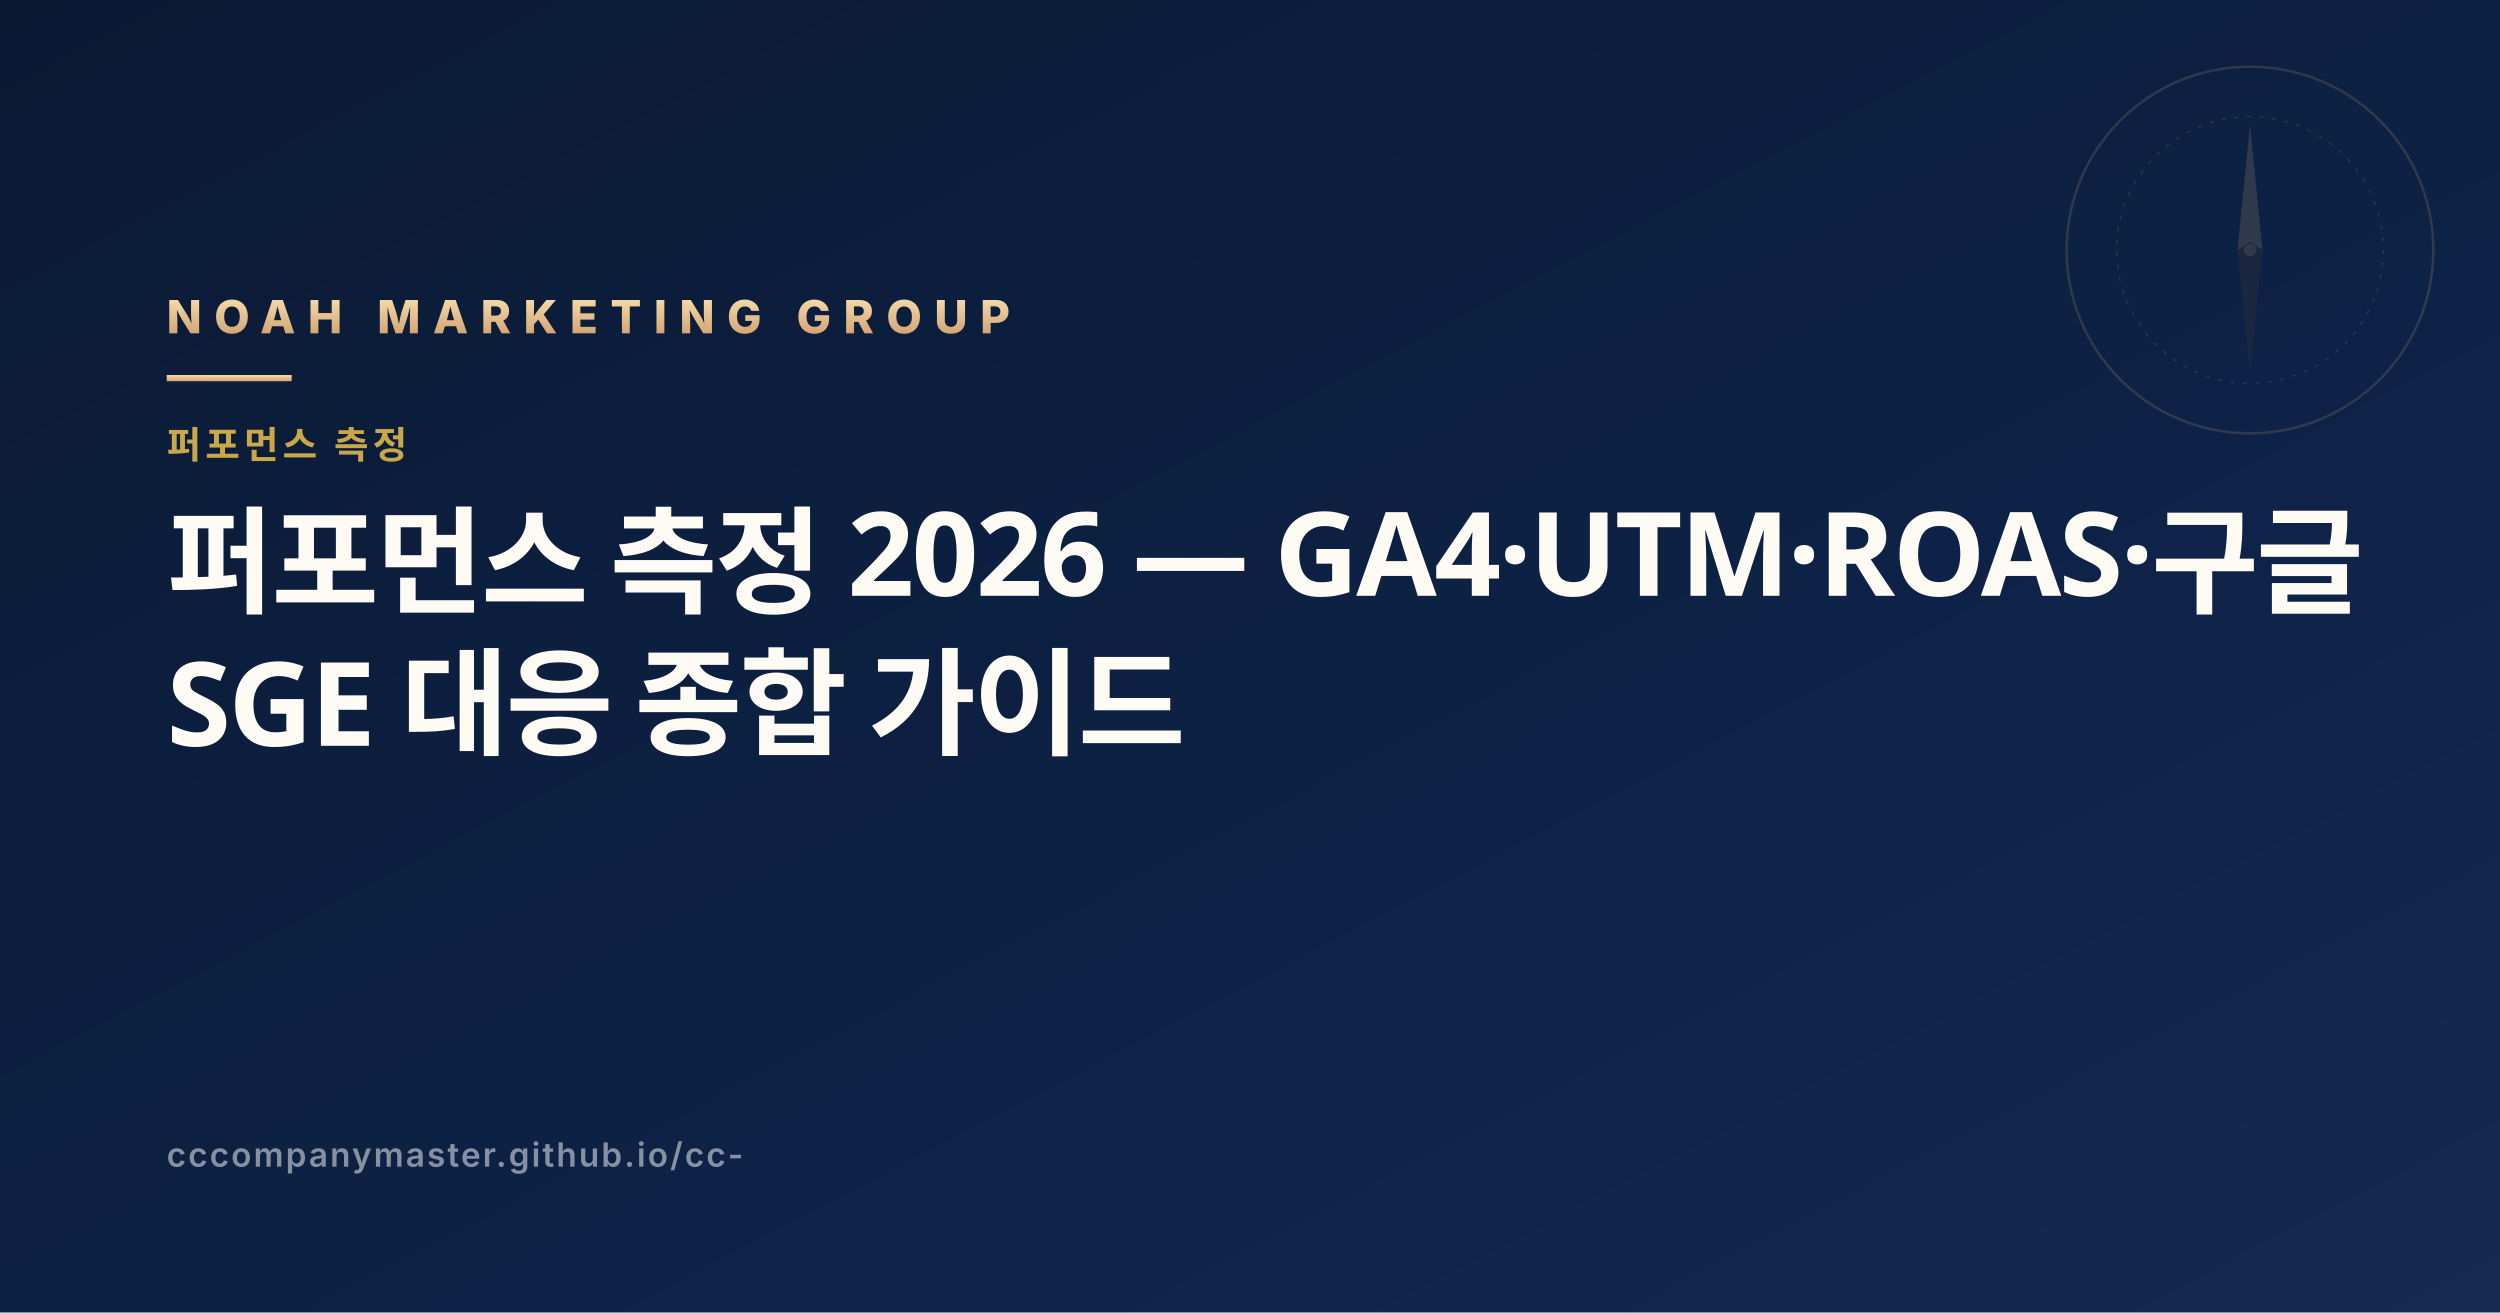
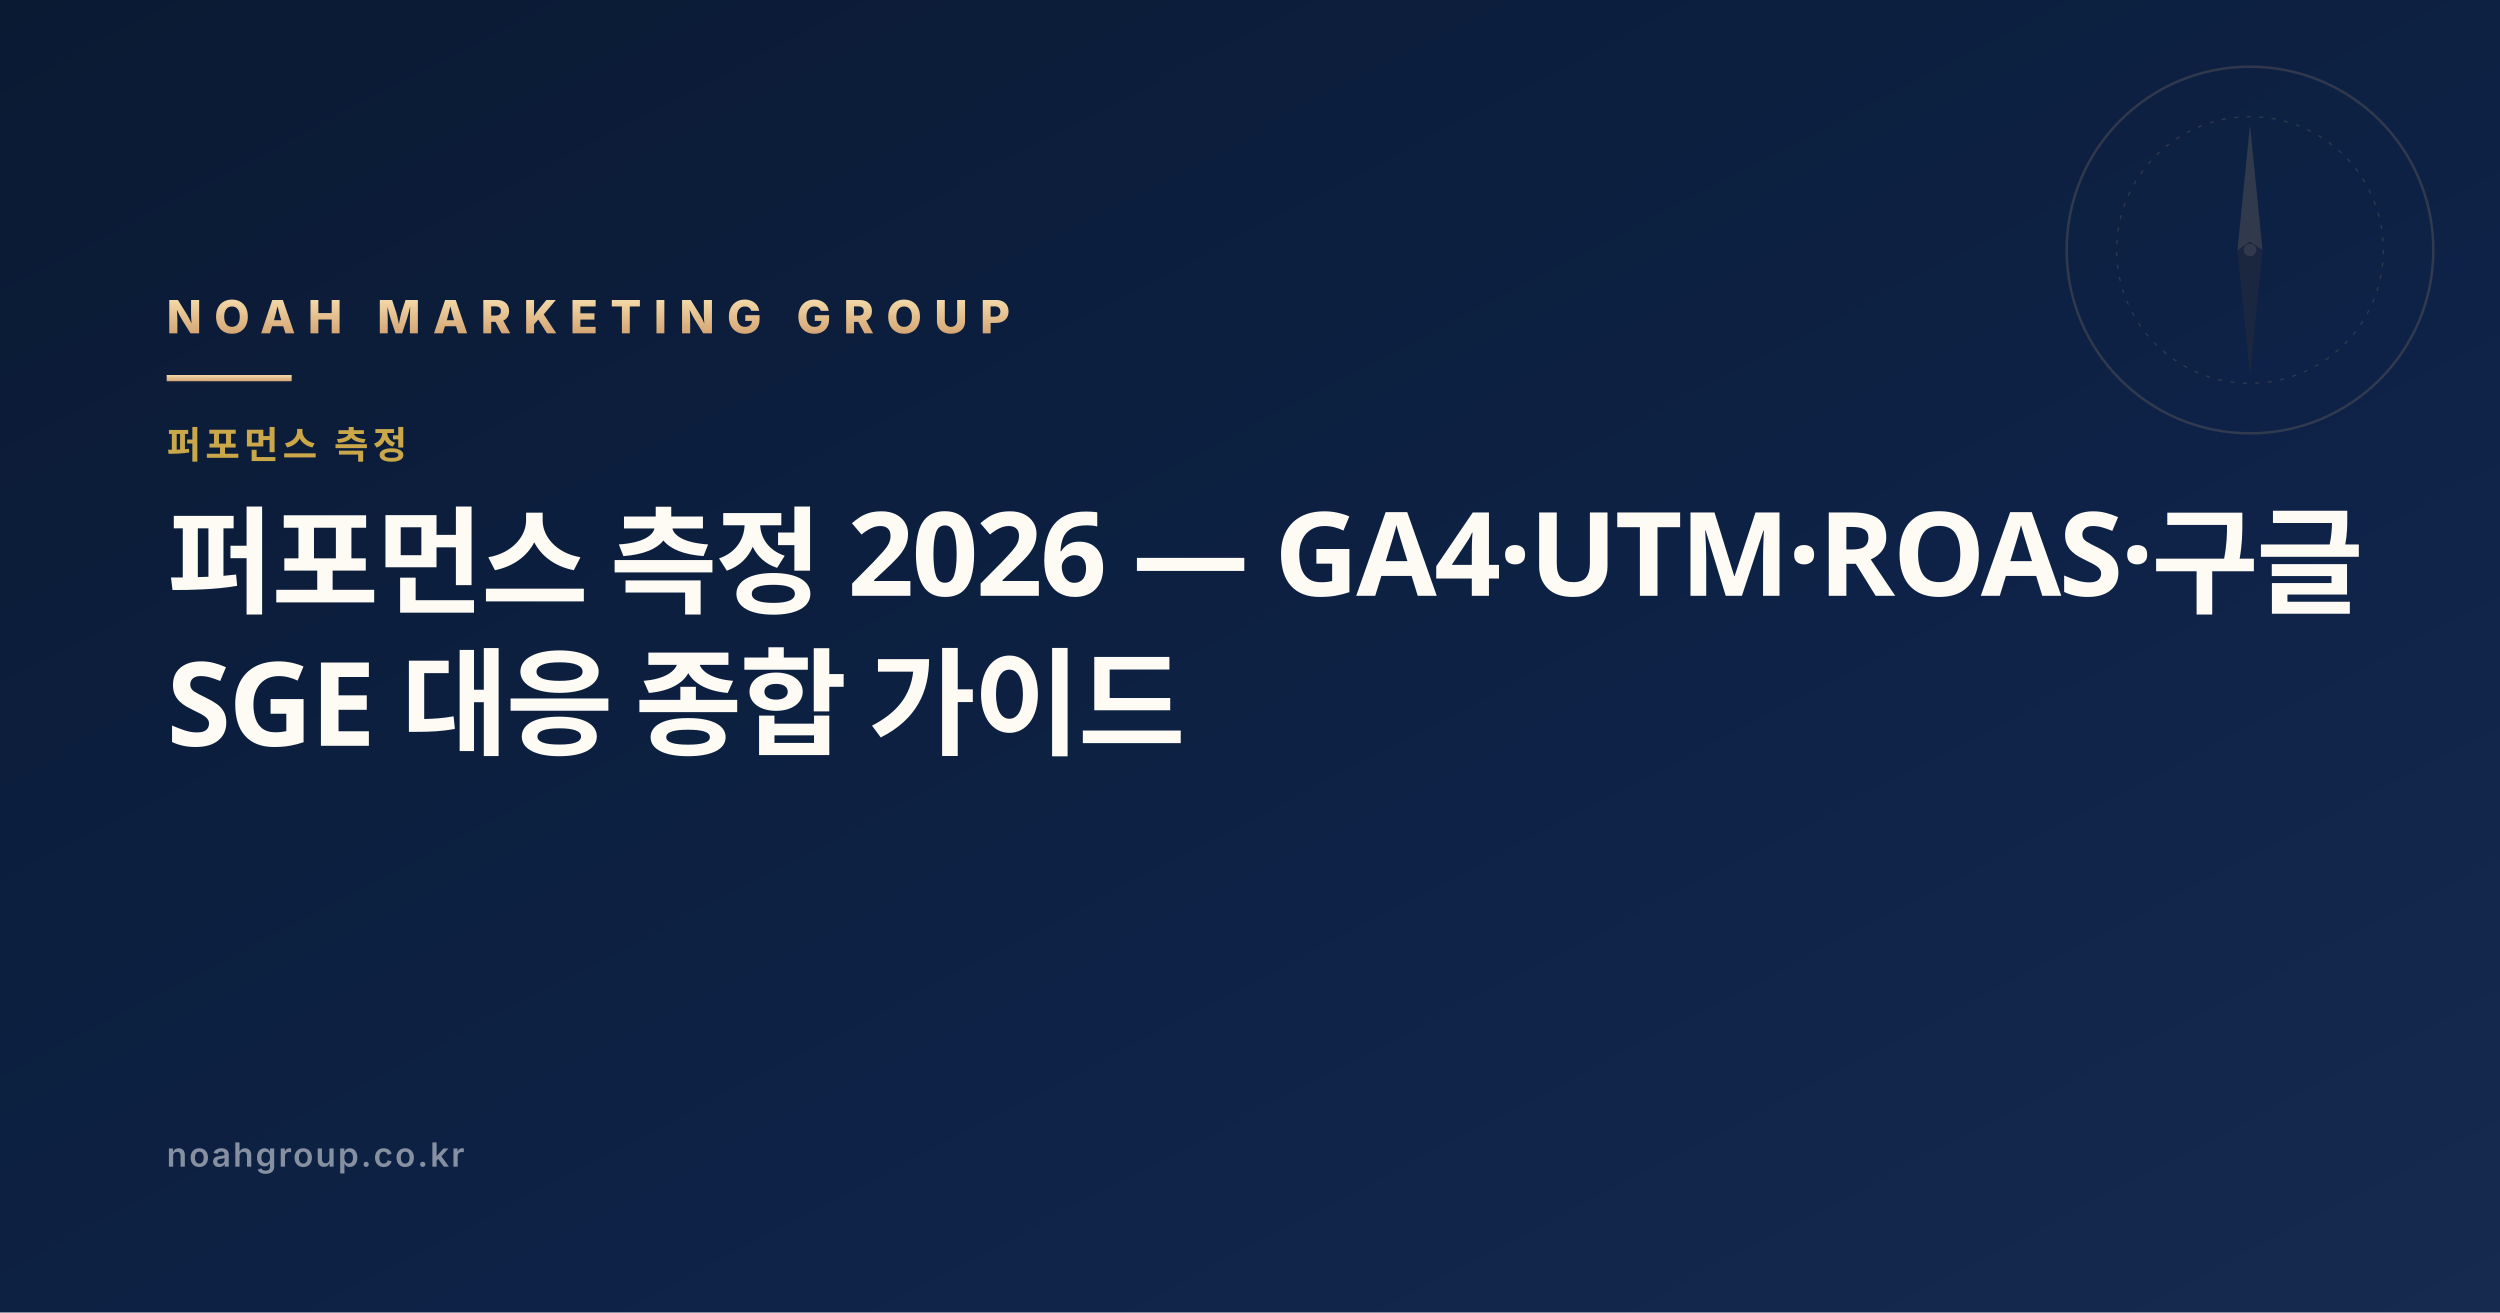
<svg xmlns="http://www.w3.org/2000/svg" viewBox="0 0 1200 630">
  <defs>
    <linearGradient id="bg" x1="0" y1="0" x2="1" y2="1">
      <stop offset="0%" stop-color="#0B1A33" />
      <stop offset="60%" stop-color="#0d2246" />
      <stop offset="100%" stop-color="#162a4f" />
    </linearGradient>
    <linearGradient id="gold" x1="0" y1="0" x2="0" y2="1">
      <stop offset="0%" stop-color="#f4d9a8" />
      <stop offset="100%" stop-color="#D4A574" />
    </linearGradient>
  </defs>
  <rect width="1200" height="630" fill="url(#bg)" />
  <g opacity="0.18">
    <circle cx="1080" cy="120" r="88" stroke="#D4A574" stroke-width="1.2" fill="none" />
    <circle cx="1080" cy="120" r="64" stroke="#D4A574" stroke-width="0.6" fill="none" stroke-dasharray="2 4" />
    <path d="M1080 60 L1086 120 L1080 124 L1074 120 Z" fill="#D4A574" />
    <path d="M1080 180 L1074 120 L1080 116 L1086 120 Z" fill="#5a3f27" />
    <circle cx="1080" cy="120" r="3" fill="#D4A574" />
  </g>
  <text x="80" y="160" font-family="'Inter',sans-serif" font-weight="800" font-size="22" fill="url(#gold)" letter-spacing="6">NOAH MARKETING GROUP</text>
  <rect x="80" y="180" width="60" height="3" fill="url(#gold)" />
  <text x="80" y="220" font-family="'Inter',sans-serif" font-weight="700" font-size="18" fill="#caa84a" letter-spacing="2">퍼포먼스 측정</text>
  <text x="80" y="290" font-family="'Pretendard',sans-serif" font-weight="800" font-size="56" fill="#fefbf5" letter-spacing="-1.2">퍼포먼스 측정 2026 — GA4·UTM·ROAS·구글</text>
  <text x="80" y="358" font-family="'Pretendard',sans-serif" font-weight="800" font-size="56" fill="#fefbf5" letter-spacing="-1.2">SGE 대응 종합 가이드</text>
-   <text x="80" y="560" font-family="'Inter',sans-serif" font-weight="600" font-size="16" fill="rgba(255,255,255,0.5)" letter-spacing="1">cccompanymaster.github.io/cc-</text>
+   <text x="80" y="560" font-family="'Inter',sans-serif" font-weight="600" font-size="16" fill="rgba(255,255,255,0.5)" letter-spacing="1">noahgroup.co.kr</text>
</svg>
